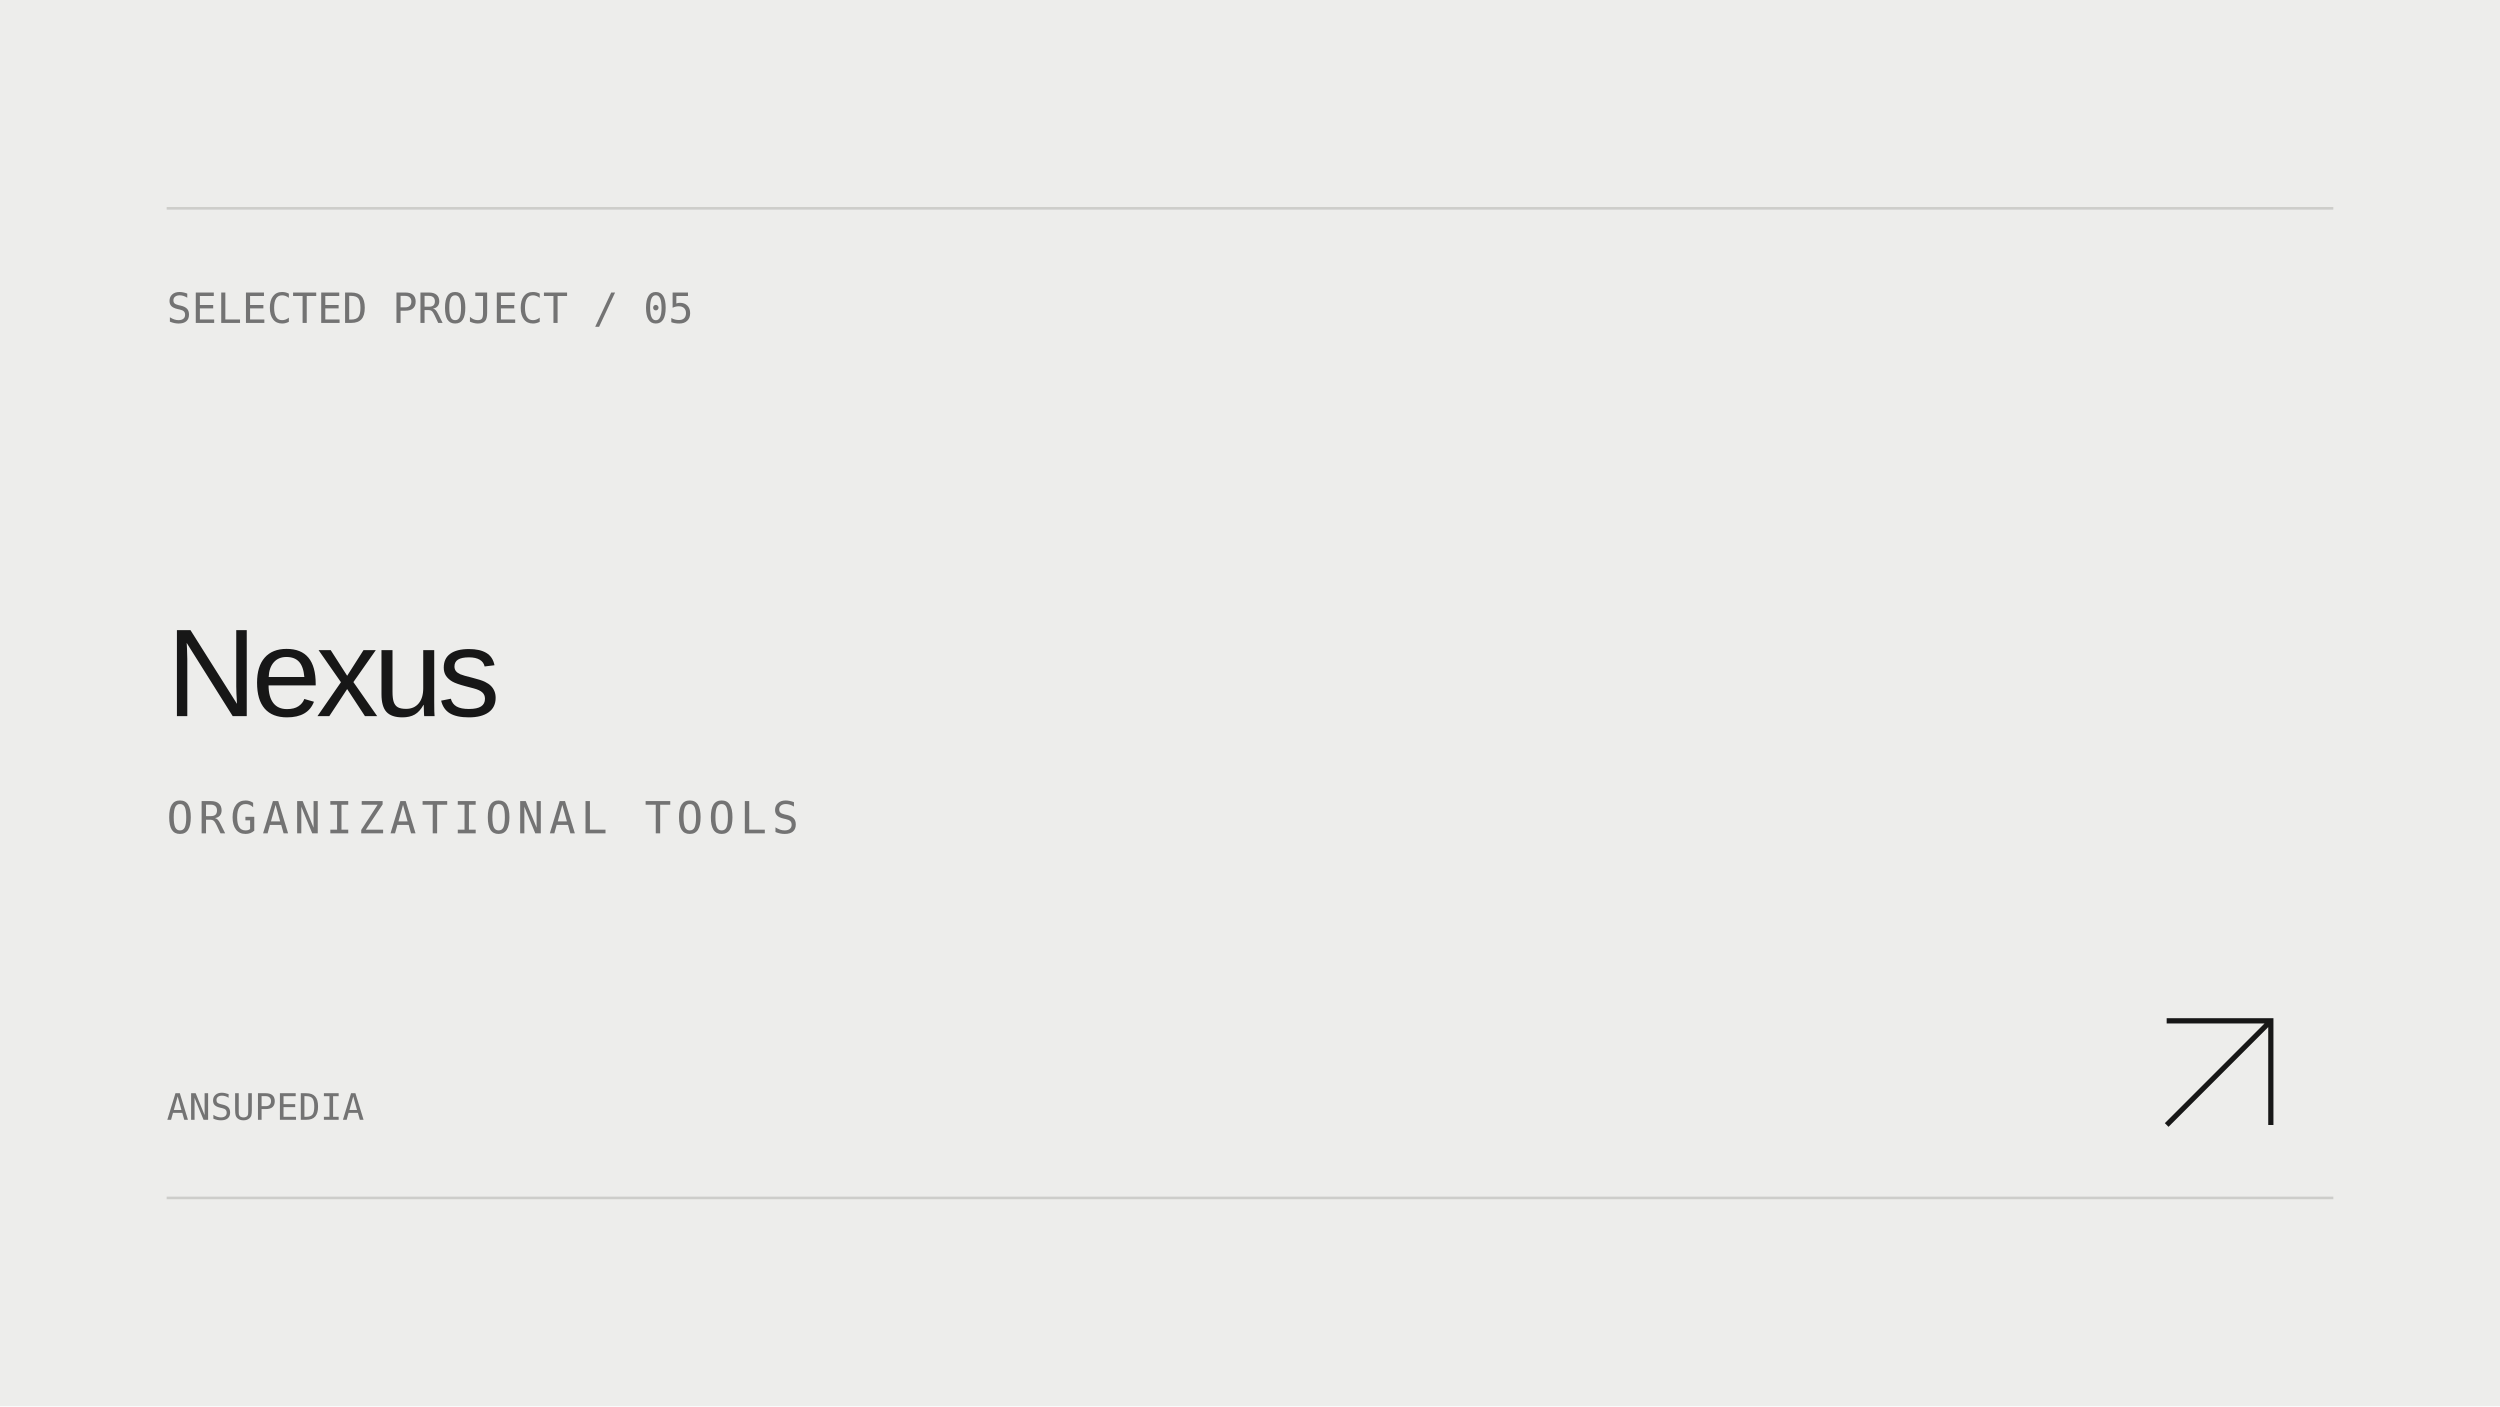
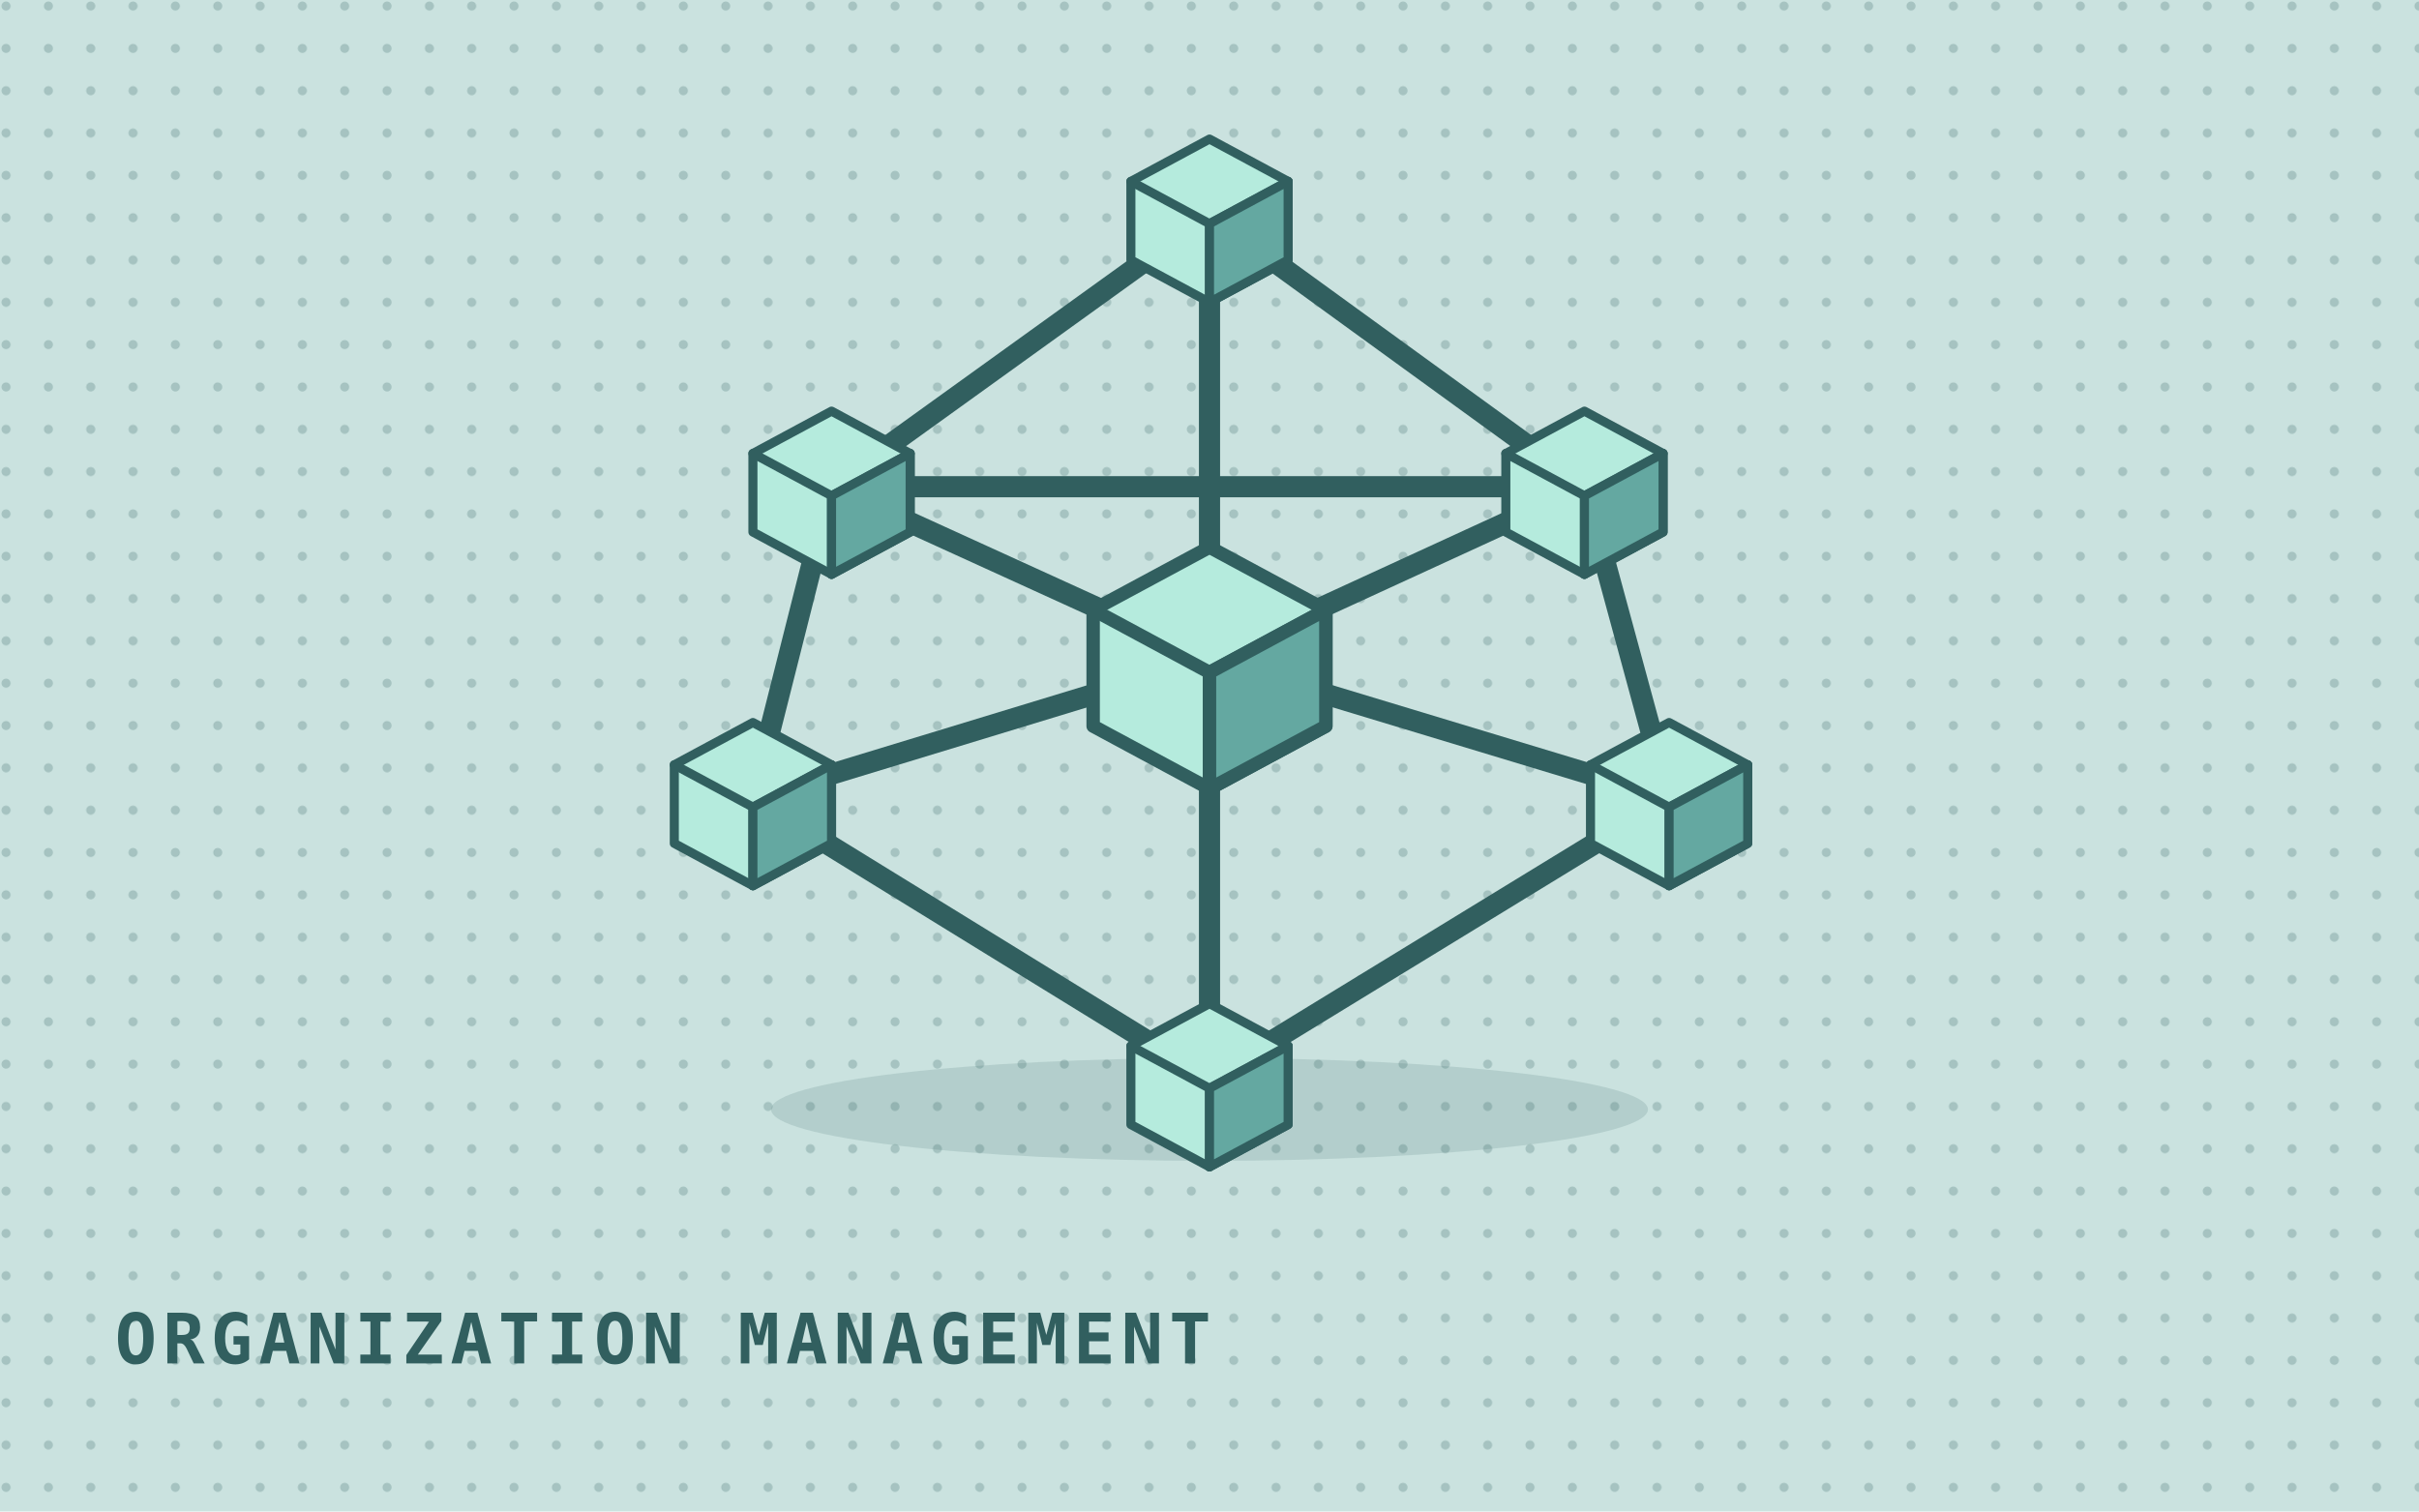
- <svg xmlns="http://www.w3.org/2000/svg" width="960" height="540" viewBox="0 0 960 540" role="img" aria-label="Nexus project title card">
-   <rect width="960" height="540" fill="#ededeb" />
-   <path d="M64 80H896M64 460H896" stroke="#cdcdca" />
-   <text x="64" y="124" fill="#737373" font-family="monospace" font-size="16">SELECTED PROJECT / 05</text>
-   <text x="64" y="275" fill="#171717" font-family="Arial,sans-serif" font-size="48" letter-spacing="-2">Nexus</text>
-   <text x="64" y="320" fill="#737373" font-family="monospace" font-size="17" letter-spacing="2">ORGANIZATIONAL TOOLS</text>
-   <text x="64" y="430" fill="#737373" font-family="monospace" font-size="14">ANSUPEDIA</text>
-   <path d="M832 392h40v40m-40 0 40-40" stroke="#171717" stroke-width="2" fill="none" />
+ <svg xmlns="http://www.w3.org/2000/svg" viewBox="0 0 800 500" role="img" aria-label="Nexus illustrated project cover">
+   <defs>
+     <pattern id="dots" width="14" height="14" patternUnits="userSpaceOnUse">
+       <circle cx="2" cy="2" r="1.5" fill="#315f5f" opacity=".24" />
+     </pattern>
+   </defs>
+   <rect width="800" height="500" fill="#cae2df" />
+   <rect width="800" height="500" fill="url(#dots)" />
+   <g stroke="#315f5f" stroke-width="3" stroke-linejoin="round" stroke-linecap="round">
+     <ellipse cx="400" cy="367" rx="145" ry="17" fill="#315f5f" opacity=".15" stroke="none" />
+     <path d="M400 71 275 161" fill="none" stroke-width="7" />
+     <path d="M400 71 524 161" fill="none" stroke-width="7" />
+     <path d="M400 71 400 218" fill="none" stroke-width="7" />
+     <path d="M275 161 524 161" fill="none" stroke-width="7" />
+     <path d="M275 161 249 264" fill="none" stroke-width="7" />
+     <path d="M524 161 552 264" fill="none" stroke-width="7" />
+     <path d="M275 161 400 218" fill="none" stroke-width="7" />
+     <path d="M524 161 400 218" fill="none" stroke-width="7" />
+     <path d="M249 264 400 218" fill="none" stroke-width="7" />
+     <path d="M552 264 400 218" fill="none" stroke-width="7" />
+     <path d="M249 264 400 357" fill="none" stroke-width="7" />
+     <path d="M552 264 400 357" fill="none" stroke-width="7" />
+     <path d="M400 357 400 218" fill="none" stroke-width="7" />
+     <g transform="translate(400 71) scale(1.00)">
+       <path d="m0-25 26 14v26L0 29l-26-14v-26z" fill="#b5ebdd" />
+       <path d="m-26-11 26 14 26-14M0 3v26" fill="none" />
+       <path d="M0 3 26-11v26L0 29z" fill="#64a8a1" />
+     </g>
+     <g transform="translate(275 161) scale(1.00)">
+       <path d="m0-25 26 14v26L0 29l-26-14v-26z" fill="#b5ebdd" />
+       <path d="m-26-11 26 14 26-14M0 3v26" fill="none" />
+       <path d="M0 3 26-11v26L0 29z" fill="#64a8a1" />
+     </g>
+     <g transform="translate(524 161) scale(1.00)">
+       <path d="m0-25 26 14v26L0 29l-26-14v-26z" fill="#b5ebdd" />
+       <path d="m-26-11 26 14 26-14M0 3v26" fill="none" />
+       <path d="M0 3 26-11v26L0 29z" fill="#64a8a1" />
+     </g>
+     <g transform="translate(249 264) scale(1.00)">
+       <path d="m0-25 26 14v26L0 29l-26-14v-26z" fill="#b5ebdd" />
+       <path d="m-26-11 26 14 26-14M0 3v26" fill="none" />
+       <path d="M0 3 26-11v26L0 29z" fill="#64a8a1" />
+     </g>
+     <g transform="translate(552 264) scale(1.00)">
+       <path d="m0-25 26 14v26L0 29l-26-14v-26z" fill="#b5ebdd" />
+       <path d="m-26-11 26 14 26-14M0 3v26" fill="none" />
+       <path d="M0 3 26-11v26L0 29z" fill="#64a8a1" />
+     </g>
+     <g transform="translate(400 357) scale(1.00)">
+       <path d="m0-25 26 14v26L0 29l-26-14v-26z" fill="#b5ebdd" />
+       <path d="m-26-11 26 14 26-14M0 3v26" fill="none" />
+       <path d="M0 3 26-11v26L0 29z" fill="#64a8a1" />
+     </g>
+     <g transform="translate(400 218) scale(1.48)">
+       <path d="m0-25 26 14v26L0 29l-26-14v-26z" fill="#b5ebdd" />
+       <path d="m-26-11 26 14 26-14M0 3v26" fill="none" />
+       <path d="M0 3 26-11v26L0 29z" fill="#64a8a1" />
+     </g>
+   </g>
+   <text x="38" y="451" font-size="23" font-weight="600" letter-spacing="2" font-family="monospace" fill="#315f5f">ORGANIZATION MANAGEMENT</text>
</svg>
